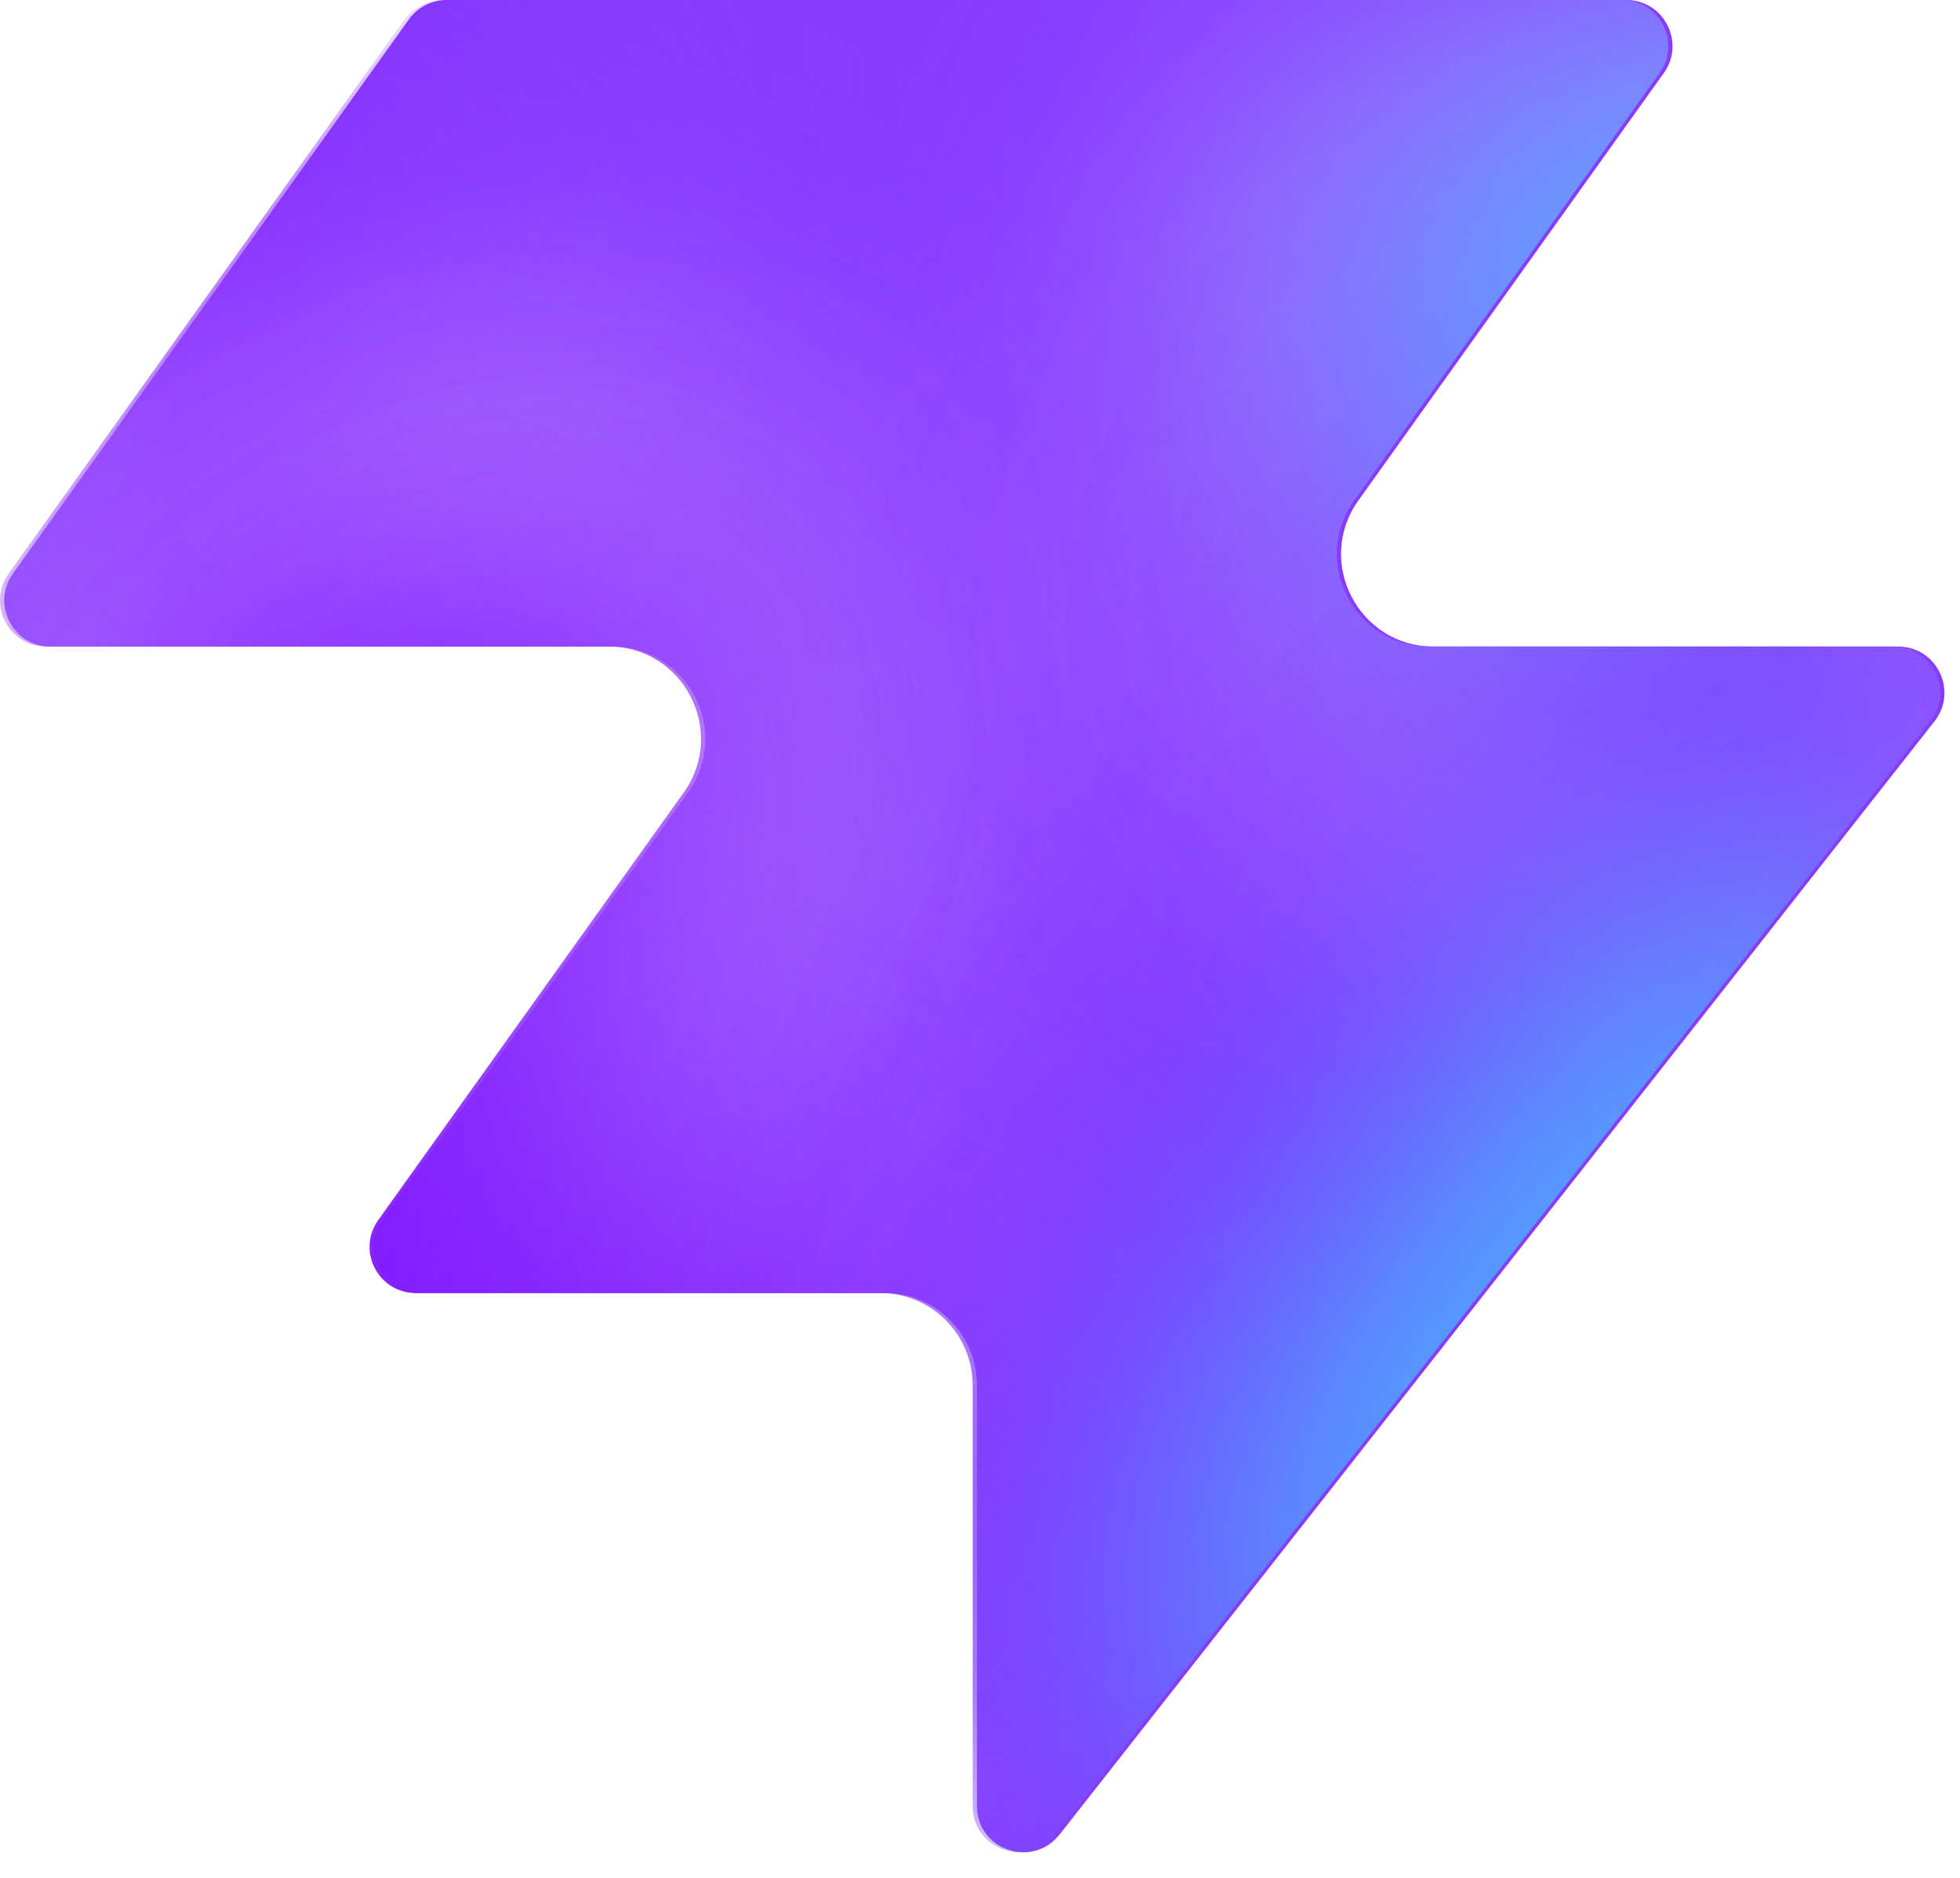
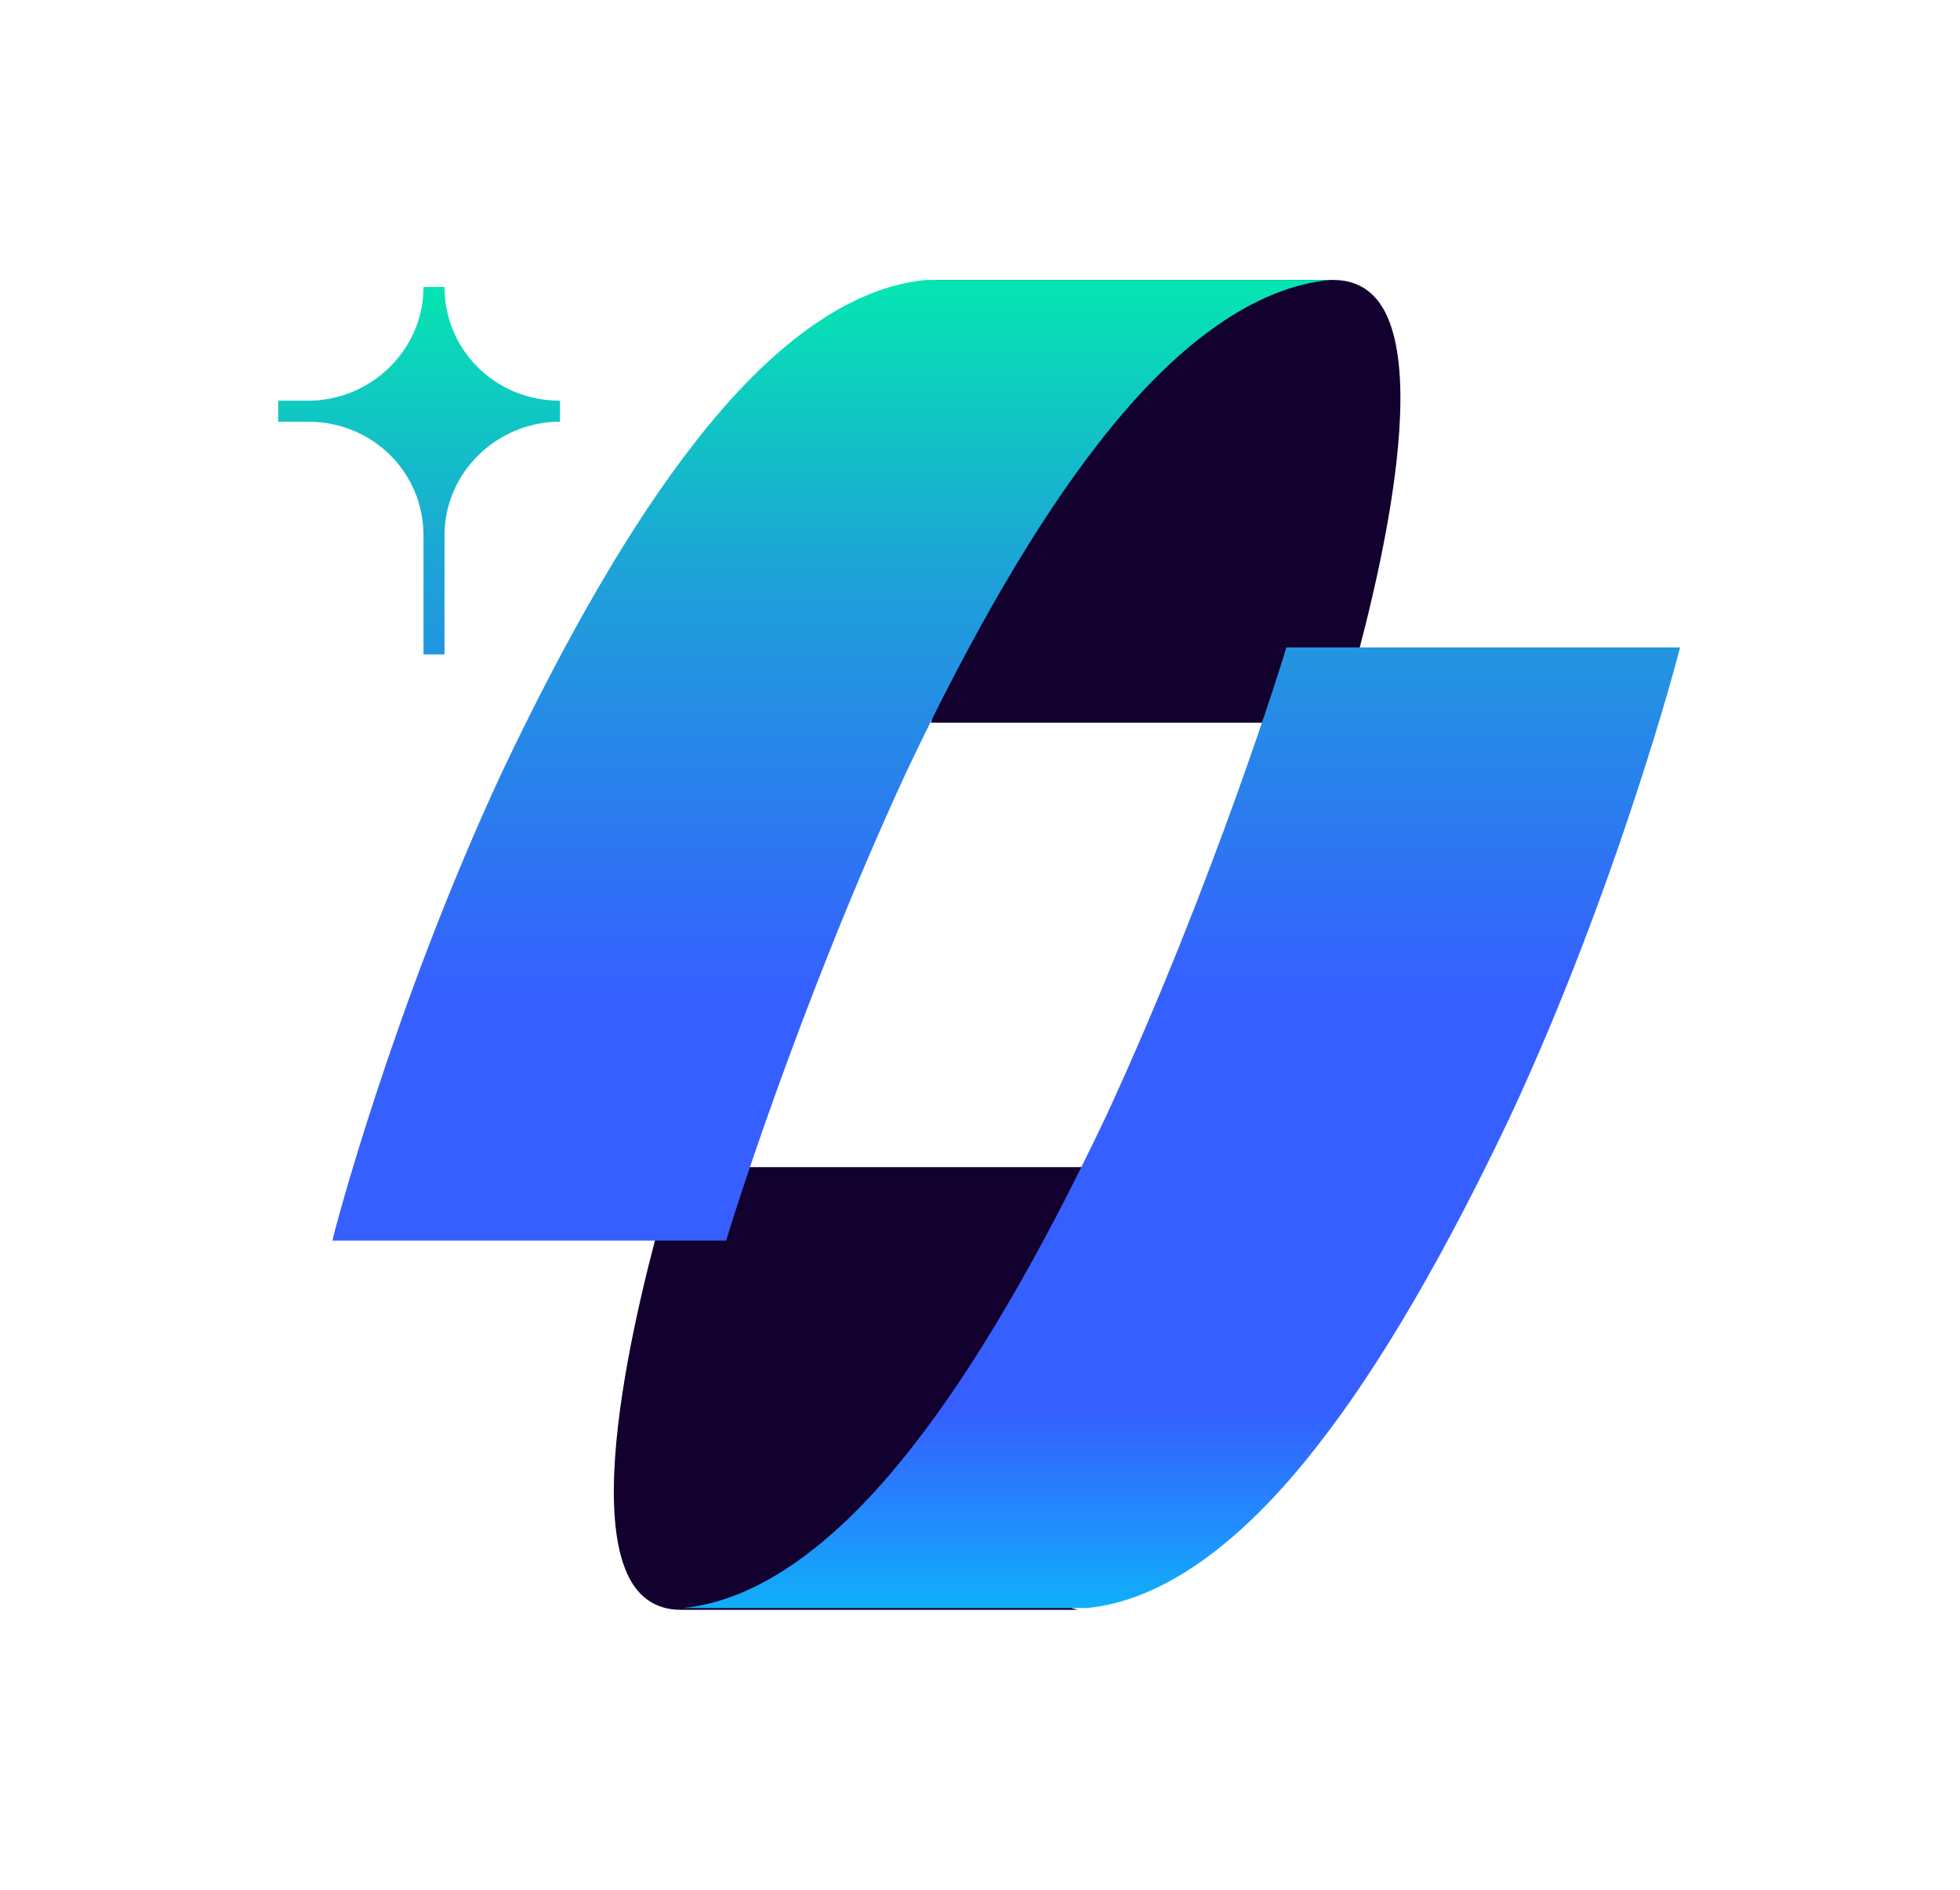
- <svg xmlns="http://www.w3.org/2000/svg" width="48" height="46" fill="none" viewBox="0 0 48 46">
-   <path fill="#863bff" d="M25.946 44.938c-.664.845-2.021.375-2.021-.698V33.937a2.26 2.26 0 0 0-2.262-2.262H10.287c-.92 0-1.456-1.04-.92-1.788l7.48-10.471c1.07-1.497 0-3.578-1.842-3.578H1.237c-.92 0-1.456-1.04-.92-1.788L10.013.474c.214-.297.556-.474.92-.474h28.894c.92 0 1.456 1.04.92 1.788l-7.48 10.471c-1.07 1.498 0 3.579 1.842 3.579h11.377c.943 0 1.473 1.088.89 1.83L25.947 44.94z" style="fill:#863bff;fill:color(display-p3 .525 .23 1);fill-opacity:1" />
-   <mask id="a" width="48" height="46" x="0" y="0" maskUnits="userSpaceOnUse" style="mask-type:alpha">
-     <path fill="#000" d="M25.842 44.938c-.664.844-2.021.375-2.021-.698V33.937a2.26 2.26 0 0 0-2.262-2.262H10.183c-.92 0-1.456-1.04-.92-1.788l7.48-10.471c1.07-1.498 0-3.579-1.842-3.579H1.133c-.92 0-1.456-1.04-.92-1.787L9.91.473c.214-.297.556-.474.92-.474h28.894c.92 0 1.456 1.04.92 1.788l-7.48 10.471c-1.07 1.498 0 3.578 1.842 3.578h11.377c.943 0 1.473 1.088.89 1.832L25.843 44.94z" style="fill:#000;fill-opacity:1" />
-   </mask>
-   <g mask="url(#a)">
-     <g filter="url(#b)">
-       <ellipse cx="5.508" cy="14.704" fill="#ede6ff" rx="5.508" ry="14.704" style="fill:#ede6ff;fill:color(display-p3 .927 .903 1);fill-opacity:1" transform="matrix(.00324 1 1 -.00324 -4.47 31.516)" />
-     </g>
-     <g filter="url(#c)">
-       <ellipse cx="10.399" cy="29.851" fill="#ede6ff" rx="10.399" ry="29.851" style="fill:#ede6ff;fill:color(display-p3 .927 .903 1);fill-opacity:1" transform="matrix(.00324 1 1 -.00324 -39.328 7.883)" />
-     </g>
-     <g filter="url(#d)">
-       <ellipse cx="5.508" cy="30.487" fill="#7e14ff" rx="5.508" ry="30.487" style="fill:#7e14ff;fill:color(display-p3 .492 .077 1);fill-opacity:1" transform="rotate(89.814 -25.913 -14.639)scale(1 -1)" />
-     </g>
-     <g filter="url(#e)">
-       <ellipse cx="5.508" cy="30.599" fill="#7e14ff" rx="5.508" ry="30.599" style="fill:#7e14ff;fill:color(display-p3 .492 .077 1);fill-opacity:1" transform="rotate(89.814 -32.644 -3.334)scale(1 -1)" />
-     </g>
-     <g filter="url(#f)">
-       <ellipse cx="5.508" cy="30.599" fill="#7e14ff" rx="5.508" ry="30.599" style="fill:#7e14ff;fill:color(display-p3 .492 .077 1);fill-opacity:1" transform="matrix(.00324 1 1 -.00324 -34.34 30.47)" />
-     </g>
-     <g filter="url(#g)">
-       <ellipse cx="14.072" cy="22.078" fill="#ede6ff" rx="14.072" ry="22.078" style="fill:#ede6ff;fill:color(display-p3 .927 .903 1);fill-opacity:1" transform="rotate(93.35 24.506 48.493)scale(-1 1)" />
-     </g>
-     <g filter="url(#h)">
-       <ellipse cx="3.47" cy="21.501" fill="#7e14ff" rx="3.47" ry="21.501" style="fill:#7e14ff;fill:color(display-p3 .492 .077 1);fill-opacity:1" transform="rotate(89.009 28.708 47.59)scale(-1 1)" />
-     </g>
-     <g filter="url(#i)">
-       <ellipse cx="3.47" cy="21.501" fill="#7e14ff" rx="3.47" ry="21.501" style="fill:#7e14ff;fill:color(display-p3 .492 .077 1);fill-opacity:1" transform="rotate(89.009 28.708 47.59)scale(-1 1)" />
-     </g>
-     <g filter="url(#j)">
-       <ellipse cx=".387" cy="8.972" fill="#7e14ff" rx="4.407" ry="29.108" style="fill:#7e14ff;fill:color(display-p3 .492 .077 1);fill-opacity:1" transform="rotate(39.51 .387 8.972)" />
-     </g>
-     <g filter="url(#k)">
-       <ellipse cx="47.523" cy="-6.092" fill="#7e14ff" rx="4.407" ry="29.108" style="fill:#7e14ff;fill:color(display-p3 .492 .077 1);fill-opacity:1" transform="rotate(37.892 47.523 -6.092)" />
-     </g>
-     <g filter="url(#l)">
-       <ellipse cx="41.412" cy="6.333" fill="#47bfff" rx="5.971" ry="9.665" style="fill:#47bfff;fill:color(display-p3 .28 .748 1);fill-opacity:1" transform="rotate(37.892 41.412 6.333)" />
-     </g>
-     <g filter="url(#m)">
-       <ellipse cx="-1.879" cy="38.332" fill="#7e14ff" rx="4.407" ry="29.108" style="fill:#7e14ff;fill:color(display-p3 .492 .077 1);fill-opacity:1" transform="rotate(37.892 -1.88 38.332)" />
-     </g>
-     <g filter="url(#n)">
-       <ellipse cx="-1.879" cy="38.332" fill="#7e14ff" rx="4.407" ry="29.108" style="fill:#7e14ff;fill:color(display-p3 .492 .077 1);fill-opacity:1" transform="rotate(37.892 -1.88 38.332)" />
-     </g>
-     <g filter="url(#o)">
-       <ellipse cx="35.651" cy="29.907" fill="#7e14ff" rx="4.407" ry="29.108" style="fill:#7e14ff;fill:color(display-p3 .492 .077 1);fill-opacity:1" transform="rotate(37.892 35.651 29.907)" />
-     </g>
-     <g filter="url(#p)">
-       <ellipse cx="38.418" cy="32.4" fill="#47bfff" rx="5.971" ry="15.297" style="fill:#47bfff;fill:color(display-p3 .28 .748 1);fill-opacity:1" transform="rotate(37.892 38.418 32.4)" />
-     </g>
-   </g>
+ <svg xmlns="http://www.w3.org/2000/svg" id="_圖層_1" data-name="圖層_1" version="1.1" viewBox="0 0 112 108">
  <defs>
-     <filter id="b" width="60.045" height="41.654" x="-19.77" y="16.149" color-interpolation-filters="sRGB" filterUnits="userSpaceOnUse">
-       <feFlood flood-opacity="0" result="BackgroundImageFix" />
-       <feBlend in="SourceGraphic" in2="BackgroundImageFix" result="shape" />
-       <feGaussianBlur result="effect1_foregroundBlur_2002_17158" stdDeviation="7.659" />
-     </filter>
-     <filter id="c" width="90.34" height="51.437" x="-54.613" y="-7.533" color-interpolation-filters="sRGB" filterUnits="userSpaceOnUse">
-       <feFlood flood-opacity="0" result="BackgroundImageFix" />
-       <feBlend in="SourceGraphic" in2="BackgroundImageFix" result="shape" />
-       <feGaussianBlur result="effect1_foregroundBlur_2002_17158" stdDeviation="7.659" />
-     </filter>
-     <filter id="d" width="79.355" height="29.4" x="-49.64" y="2.03" color-interpolation-filters="sRGB" filterUnits="userSpaceOnUse">
-       <feFlood flood-opacity="0" result="BackgroundImageFix" />
-       <feBlend in="SourceGraphic" in2="BackgroundImageFix" result="shape" />
-       <feGaussianBlur result="effect1_foregroundBlur_2002_17158" stdDeviation="4.596" />
-     </filter>
-     <filter id="e" width="79.579" height="29.4" x="-45.045" y="20.029" color-interpolation-filters="sRGB" filterUnits="userSpaceOnUse">
-       <feFlood flood-opacity="0" result="BackgroundImageFix" />
-       <feBlend in="SourceGraphic" in2="BackgroundImageFix" result="shape" />
-       <feGaussianBlur result="effect1_foregroundBlur_2002_17158" stdDeviation="4.596" />
-     </filter>
-     <filter id="f" width="79.579" height="29.4" x="-43.513" y="21.178" color-interpolation-filters="sRGB" filterUnits="userSpaceOnUse">
-       <feFlood flood-opacity="0" result="BackgroundImageFix" />
-       <feBlend in="SourceGraphic" in2="BackgroundImageFix" result="shape" />
-       <feGaussianBlur result="effect1_foregroundBlur_2002_17158" stdDeviation="4.596" />
-     </filter>
-     <filter id="g" width="74.749" height="58.852" x="15.756" y="-17.901" color-interpolation-filters="sRGB" filterUnits="userSpaceOnUse">
-       <feFlood flood-opacity="0" result="BackgroundImageFix" />
-       <feBlend in="SourceGraphic" in2="BackgroundImageFix" result="shape" />
-       <feGaussianBlur result="effect1_foregroundBlur_2002_17158" stdDeviation="7.659" />
-     </filter>
-     <filter id="h" width="61.377" height="25.362" x="23.548" y="2.284" color-interpolation-filters="sRGB" filterUnits="userSpaceOnUse">
-       <feFlood flood-opacity="0" result="BackgroundImageFix" />
-       <feBlend in="SourceGraphic" in2="BackgroundImageFix" result="shape" />
-       <feGaussianBlur result="effect1_foregroundBlur_2002_17158" stdDeviation="4.596" />
-     </filter>
-     <filter id="i" width="61.377" height="25.362" x="23.548" y="2.284" color-interpolation-filters="sRGB" filterUnits="userSpaceOnUse">
-       <feFlood flood-opacity="0" result="BackgroundImageFix" />
-       <feBlend in="SourceGraphic" in2="BackgroundImageFix" result="shape" />
-       <feGaussianBlur result="effect1_foregroundBlur_2002_17158" stdDeviation="4.596" />
-     </filter>
-     <filter id="j" width="56.045" height="63.649" x="-27.636" y="-22.853" color-interpolation-filters="sRGB" filterUnits="userSpaceOnUse">
-       <feFlood flood-opacity="0" result="BackgroundImageFix" />
-       <feBlend in="SourceGraphic" in2="BackgroundImageFix" result="shape" />
-       <feGaussianBlur result="effect1_foregroundBlur_2002_17158" stdDeviation="4.596" />
-     </filter>
-     <filter id="k" width="54.814" height="64.646" x="20.116" y="-38.415" color-interpolation-filters="sRGB" filterUnits="userSpaceOnUse">
-       <feFlood flood-opacity="0" result="BackgroundImageFix" />
-       <feBlend in="SourceGraphic" in2="BackgroundImageFix" result="shape" />
-       <feGaussianBlur result="effect1_foregroundBlur_2002_17158" stdDeviation="4.596" />
-     </filter>
-     <filter id="l" width="33.541" height="35.313" x="24.641" y="-11.323" color-interpolation-filters="sRGB" filterUnits="userSpaceOnUse">
-       <feFlood flood-opacity="0" result="BackgroundImageFix" />
-       <feBlend in="SourceGraphic" in2="BackgroundImageFix" result="shape" />
-       <feGaussianBlur result="effect1_foregroundBlur_2002_17158" stdDeviation="4.596" />
-     </filter>
-     <filter id="m" width="54.814" height="64.646" x="-29.286" y="6.009" color-interpolation-filters="sRGB" filterUnits="userSpaceOnUse">
-       <feFlood flood-opacity="0" result="BackgroundImageFix" />
-       <feBlend in="SourceGraphic" in2="BackgroundImageFix" result="shape" />
-       <feGaussianBlur result="effect1_foregroundBlur_2002_17158" stdDeviation="4.596" />
-     </filter>
-     <filter id="n" width="54.814" height="64.646" x="-29.286" y="6.009" color-interpolation-filters="sRGB" filterUnits="userSpaceOnUse">
-       <feFlood flood-opacity="0" result="BackgroundImageFix" />
-       <feBlend in="SourceGraphic" in2="BackgroundImageFix" result="shape" />
-       <feGaussianBlur result="effect1_foregroundBlur_2002_17158" stdDeviation="4.596" />
-     </filter>
-     <filter id="o" width="54.814" height="64.646" x="8.244" y="-2.416" color-interpolation-filters="sRGB" filterUnits="userSpaceOnUse">
-       <feFlood flood-opacity="0" result="BackgroundImageFix" />
-       <feBlend in="SourceGraphic" in2="BackgroundImageFix" result="shape" />
-       <feGaussianBlur result="effect1_foregroundBlur_2002_17158" stdDeviation="4.596" />
-     </filter>
-     <filter id="p" width="39.409" height="43.623" x="18.713" y="10.588" color-interpolation-filters="sRGB" filterUnits="userSpaceOnUse">
-       <feFlood flood-opacity="0" result="BackgroundImageFix" />
-       <feBlend in="SourceGraphic" in2="BackgroundImageFix" result="shape" />
-       <feGaussianBlur result="effect1_foregroundBlur_2002_17158" stdDeviation="4.596" />
-     </filter>
+     <style>
+       .st0 {
+         fill: url(#_未命名漸層);
+       }
+ 
+       .st1 {
+         fill: #12002f;
+       }
+     </style>
+     <linearGradient id="_未命名漸層" data-name="未命名漸層" x1="56" y1="11" x2="56" y2="91.6" gradientTransform="translate(0 107.9) scale(1 -1)" gradientUnits="userSpaceOnUse">
+       <stop offset="0" stop-color="#00d3f7" />
+       <stop offset=".2" stop-color="#3560ff" />
+       <stop offset=".3" stop-color="#3560ff" />
+       <stop offset=".5" stop-color="#3560ff" />
+       <stop offset=".8" stop-color="#1da3d8" />
+       <stop offset="1" stop-color="#05e5b1" />
+     </linearGradient>
  </defs>
+   <path class="st1" d="M61.9,66.7c0,.2-5.3,16.6-2.9,22.9.8,2.1,2.6,2.4,2.6,2.4h-22.7c-1.5,0-2.6-.8-3.2-2.4h0c-2.4-6.3,2.9-22.7,2.9-22.9h23.3Z" />
+   <path class="st1" d="M76.2,16c1.5,0,2.6.8,3.2,2.4h0c2.4,6.3-2.9,22.7-2.9,22.9h-23.3c0-.2,5.3-16.6,2.9-22.9-.8-2.1-2.6-2.4-2.6-2.4h22.7Z" />
+   <path class="st0" d="M96,37c0,.1-3.5,13.5-9.7,26.8-3.7,7.8-7.4,14.2-11,18.8-4.5,5.8-9,8.9-13.2,9.3-.2,0-.3,0-.4,0h-23.1c.1,0,.3,0,.4,0,4.2-.4,8.7-3.5,13.2-9.3,3.6-4.6,7.3-11,11-18.8,6.2-13.4,10.3-26.7,10.3-26.8h22.5ZM76.4,16c-.1,0-.3,0-.4,0-4.2.4-8.7,3.5-13.2,9.3-3.6,4.6-7.3,11-11,18.8-6.2,13.4-10.3,26.7-10.3,26.8h-22.5c0-.2,3.5-13.5,9.7-26.8,3.7-7.8,7.4-14.2,11-18.8,4.5-5.8,9-8.9,13.2-9.3.2,0,.3,0,.4,0h23.1ZM25.4,16.4c0,3.6,2.9,6.5,6.6,6.5v1.2c-3.6,0-6.6,2.9-6.6,6.5v6.8h-1.2v-6.8c0-3.6-2.9-6.5-6.6-6.5h-1.7v-1.2h1.7c3.6,0,6.6-2.9,6.6-6.5h1.2Z" />
</svg>
